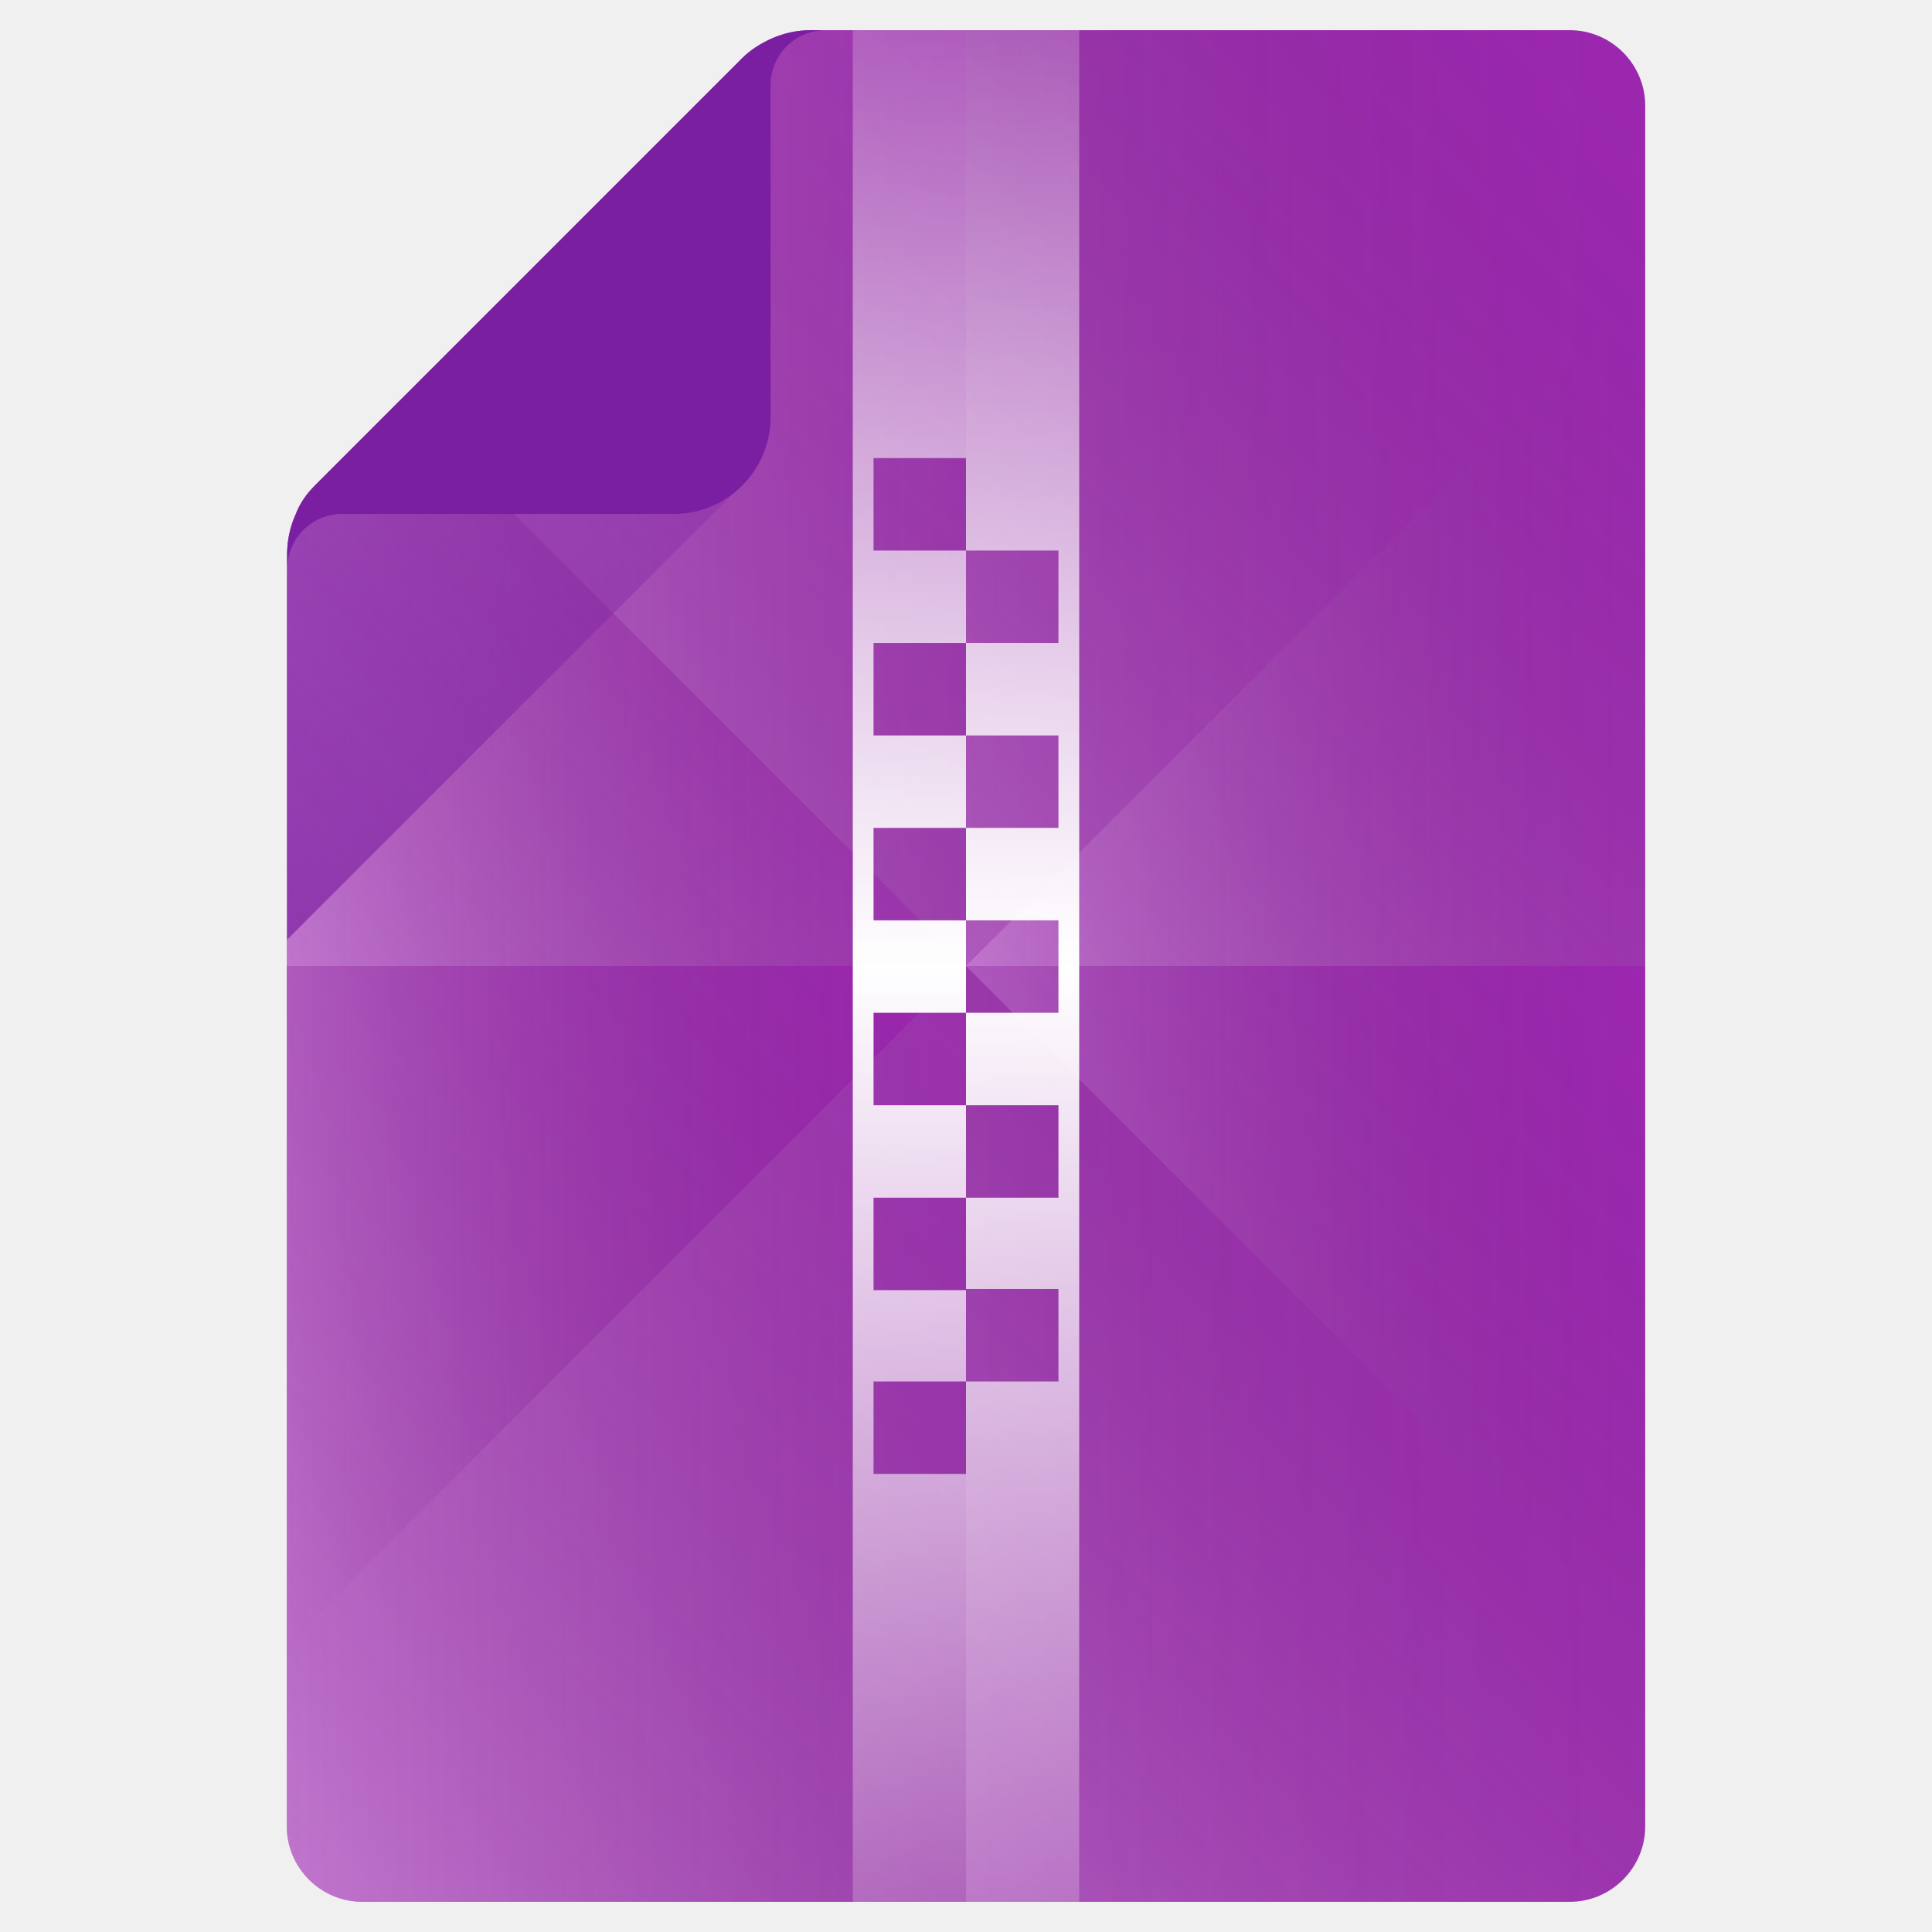
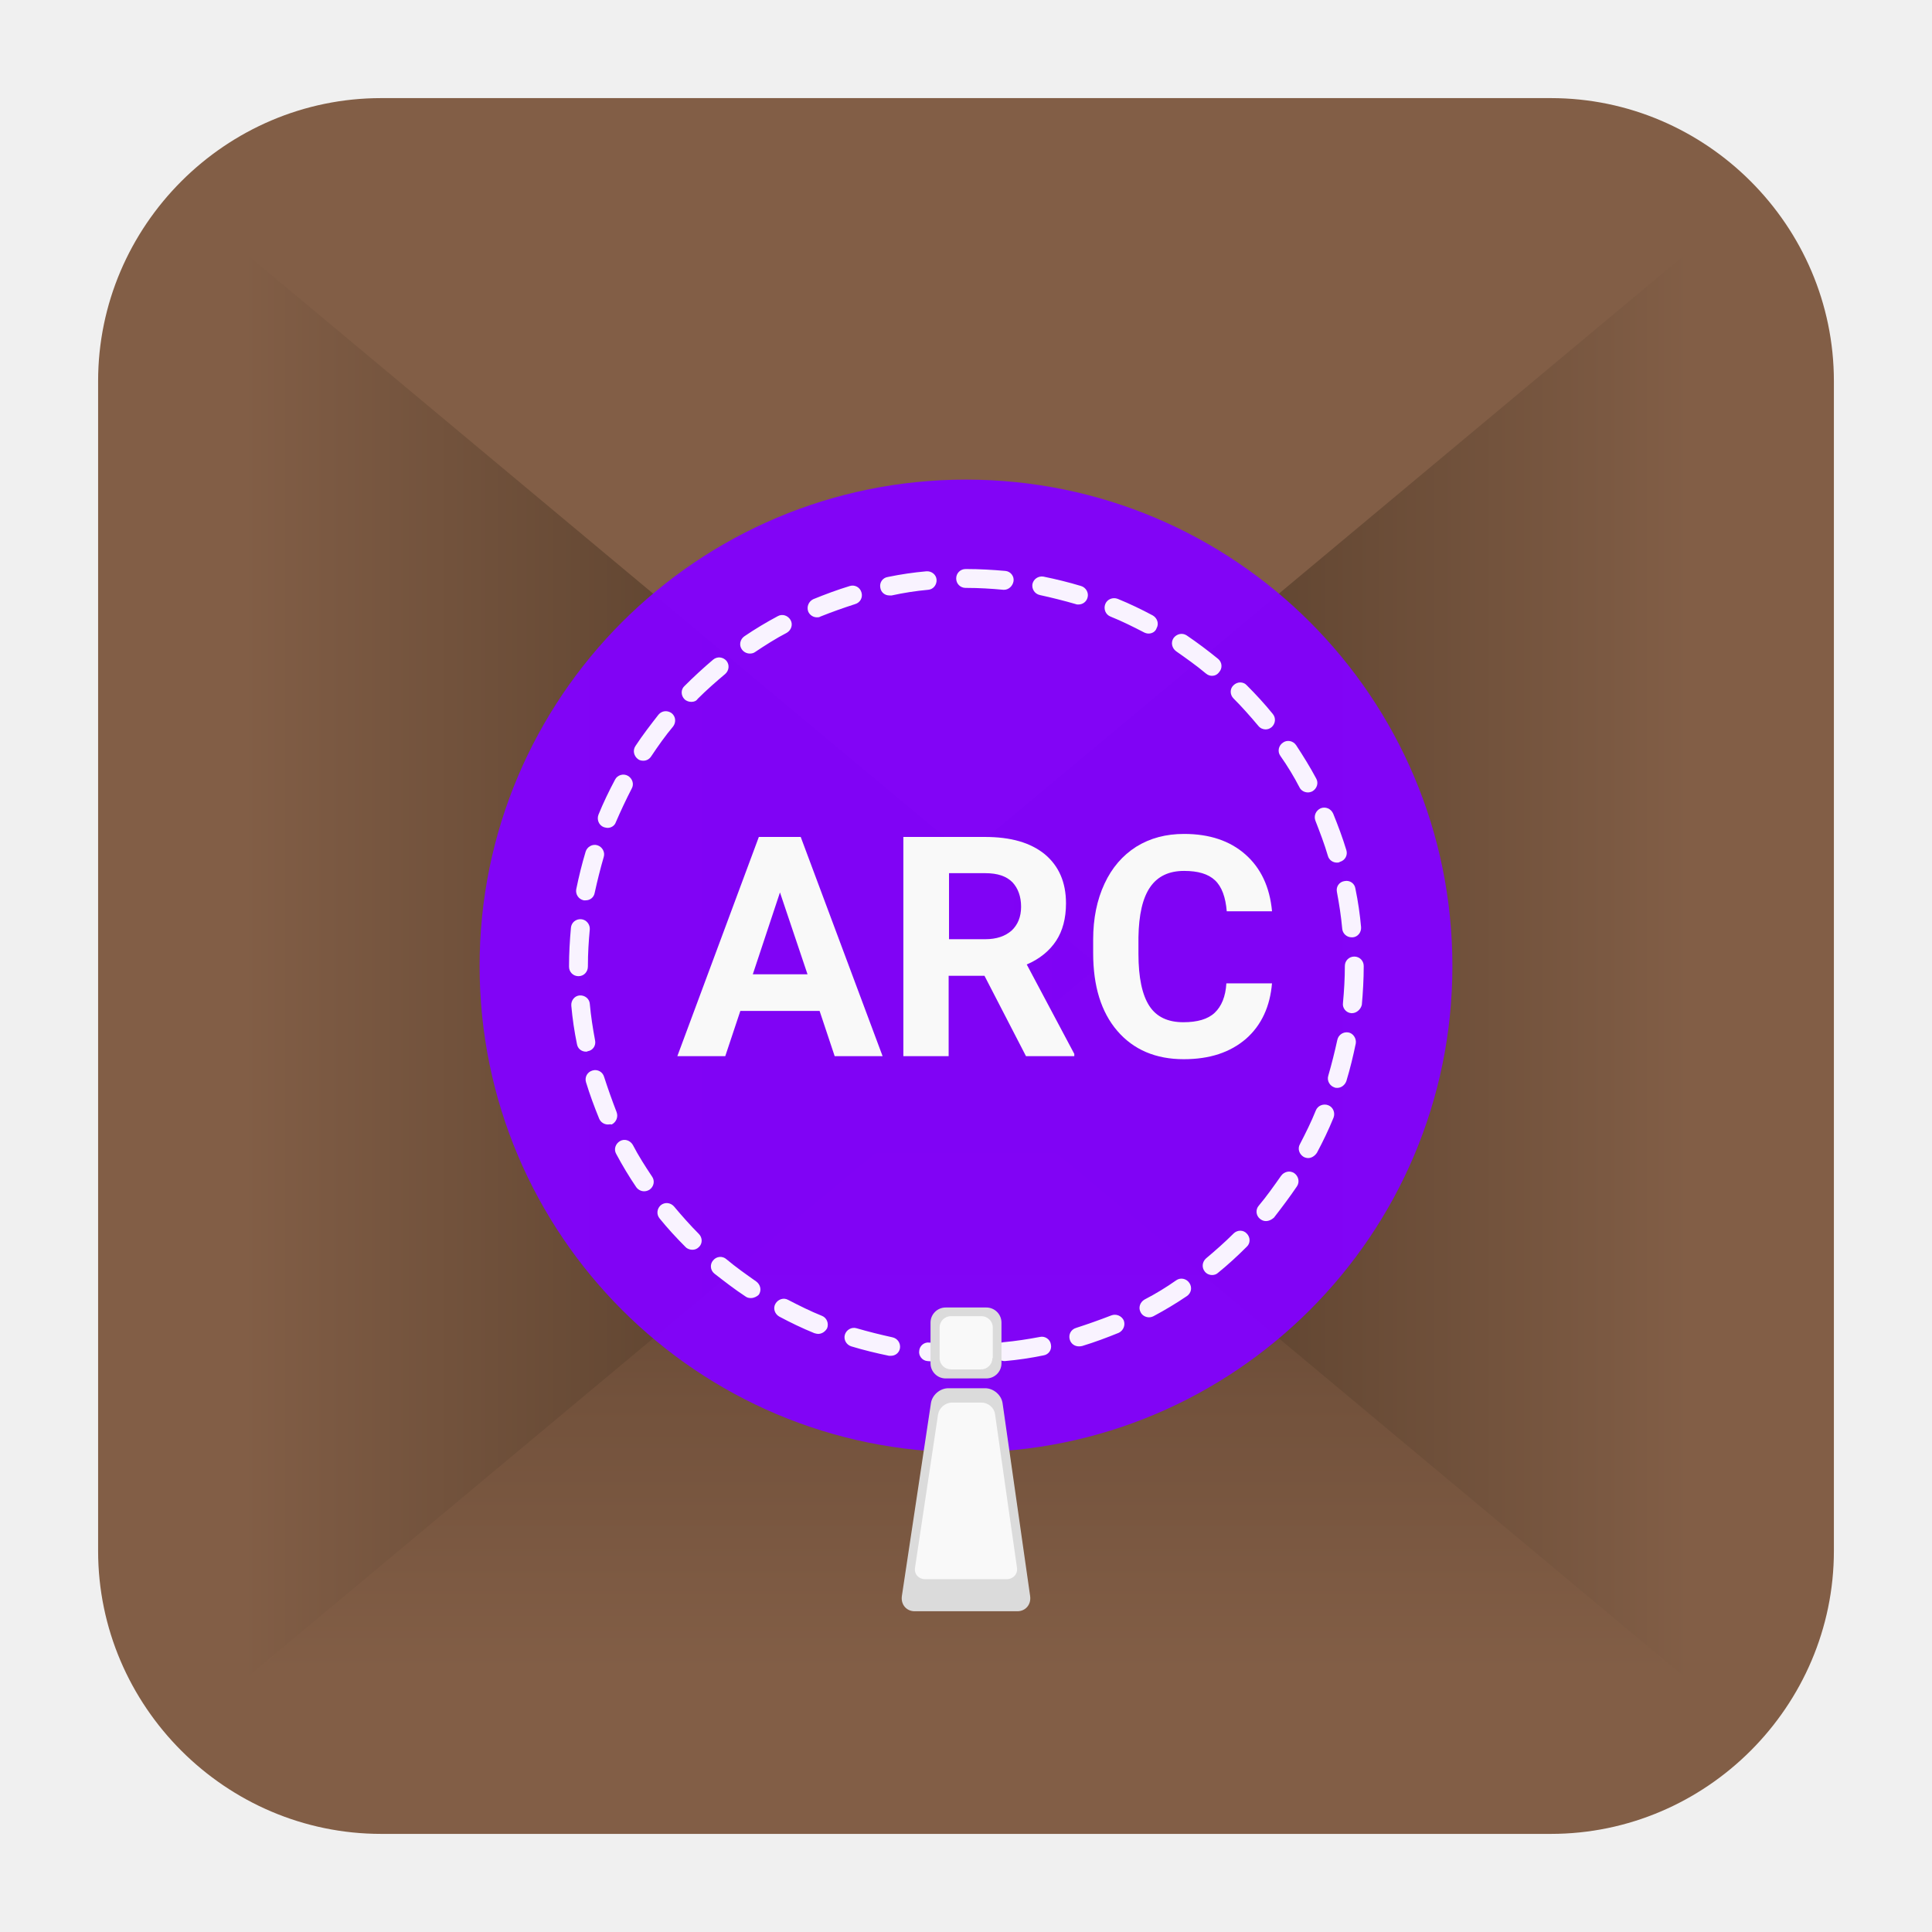
- <svg xmlns="http://www.w3.org/2000/svg" version="1.1" id="Layer_1" x="0px" y="0px" viewBox="0 0 512 512" enable-background="new 0 0 512 512" xml:space="preserve">
+ <svg xmlns="http://www.w3.org/2000/svg" version="1.1" id="Layer_2_1_" x="0px" y="0px" viewBox="0 0 512 512" style="enable-background:new 0 0 512 512;" xml:space="preserve">
+   <style type="text/css">
+ 	.st0{fill:#825E46;}
+ 	.st1{fill:url(#SVGID_1_);}
+ 	.st2{fill:url(#SVGID_2_);}
+ 	.st3{fill:url(#SVGID_3_);}
+ 	.st4{display:none;}
+ 	.st5{display:inline;opacity:0.95;enable-background:new    ;}
+ 	.st6{opacity:0.95;fill:#F45C08;enable-background:new    ;}
+ 	.st7{fill:#FFFFFF;}
+ 	.st8{display:inline;}
+ 	.st9{fill:#DBDBDB;}
+ 	.st10{fill:#F9F9F9;}
+ 	.st11{opacity:0.95;fill:#8200FF;enable-background:new    ;}
+ 	.st12{opacity:0.95;enable-background:new    ;}
+ </style>
+   <path class="st0" d="M411,486H101c-41.2,0-75-33.8-75-75V101c0-41.2,33.8-75,75-75h310c41.2,0,75,33.8,75,75v310  C486,452.2,452.2,486,411,486z" />
  <g>
-     <path fill="#9C27B0" d="M416,8H219h-4.1c-3.7,0-7.3,0.8-10.6,2.3c-2.8,1.3-5.4,2.9-7.6,5.1L83.5,128.6c-2.2,2.2-4,4.7-5.1,7.6   c-1.5,3.3-2.3,6.9-2.3,10.6l-0.1,5.7V484c0,11,9,20,20,20h320c11,0,20-9,20-20V28C436,17,427,8,416,8z" />
-     <g>
-       <linearGradient id="SVGID_1_" gradientUnits="userSpaceOnUse" x1="91.025" y1="271.025" x2="305.025" y2="57.025">
-         <stop offset="0" style="stop-color:#FFFFFF;stop-opacity:0.2" />
-         <stop offset="1" style="stop-color:#231F20;stop-opacity:0" />
-       </linearGradient>
-       <path fill="url(#SVGID_1_)" d="M256,256V8h-37h-4.1c-3.7,0-7.3,0.8-10.6,2.3c-2.8,1.3-5.4,2.9-7.6,5.1L83.5,128.6    c-2.2,2.2-4,4.7-5.1,7.6c-1.5,3.3-2.3,6.9-2.3,10.6l-0.1,5.7V256H256z" />
-       <linearGradient id="SVGID_2_" gradientUnits="userSpaceOnUse" x1="239" y1="239" x2="447.125" y2="30.875">
-         <stop offset="0" style="stop-color:#FFFFFF;stop-opacity:0.2" />
-         <stop offset="1" style="stop-color:#231F20;stop-opacity:0" />
-       </linearGradient>
-       <path fill="url(#SVGID_2_)" d="M416,8H256v248h180V28C436,17,427,8,416,8z" />
-       <linearGradient id="SVGID_3_" gradientUnits="userSpaceOnUse" x1="64.875" y1="481.125" x2="273" y2="273">
-         <stop offset="0" style="stop-color:#FFFFFF;stop-opacity:0.2" />
-         <stop offset="1" style="stop-color:#231F20;stop-opacity:0" />
-       </linearGradient>
-       <path fill="url(#SVGID_3_)" d="M76,484c0,11,9,20,20,20h160V256H76V484z" />
-       <linearGradient id="SVGID_4_" gradientUnits="userSpaceOnUse" x1="236.062" y1="484.062" x2="450.062" y2="270.062">
-         <stop offset="0" style="stop-color:#FFFFFF;stop-opacity:0.2" />
-         <stop offset="1" style="stop-color:#231F20;stop-opacity:0" />
-       </linearGradient>
-       <path fill="url(#SVGID_4_)" d="M256,256v248h160c11,0,20-9,20-20V256H256z" />
+     <linearGradient id="SVGID_1_" gradientUnits="userSpaceOnUse" x1="256" y1="68.986" x2="256" y2="284.728" gradientTransform="matrix(1 0 0 -1 0 512)">
+       <stop offset="0" style="stop-color:#825E46" />
+       <stop offset="0.329" style="stop-color:#73523C" />
+       <stop offset="0.962" style="stop-color:#4B3423" />
+       <stop offset="1" style="stop-color:#483221" />
+     </linearGradient>
+     <polygon class="st1" points="68.9,443 256,227.3 443.1,443  " />
+     <linearGradient id="SVGID_2_" gradientUnits="userSpaceOnUse" x1="220.708" y1="256" x2="447.57" y2="256" gradientTransform="matrix(1 0 0 -1 0 512)">
+       <stop offset="0" style="stop-color:#483221" />
+       <stop offset="0.312" style="stop-color:#563D2A" />
+       <stop offset="0.902" style="stop-color:#7B5942" />
+       <stop offset="1" style="stop-color:#825E46" />
+     </linearGradient>
+     <polygon class="st2" points="447.6,445.4 220.7,256 447.6,66.6  " />
+     <linearGradient id="SVGID_3_" gradientUnits="userSpaceOnUse" x1="64.43" y1="256" x2="291.292" y2="256" gradientTransform="matrix(1 0 0 -1 0 512)">
+       <stop offset="0" style="stop-color:#825E46" />
+       <stop offset="9.840000e-02" style="stop-color:#7B5942" />
+       <stop offset="0.688" style="stop-color:#563D2A" />
+       <stop offset="1" style="stop-color:#483221" />
+     </linearGradient>
+     <polygon class="st3" points="64.4,445.4 291.3,256 64.4,66.6  " />
+   </g>
+   <g class="st4">
+     <g class="st5">
+       <circle class="st6" cx="256" cy="250.1" r="129.8" />
+       <path class="st7" d="M253.2,353C253.2,353,253.2,353,253.2,353c-3.4,0-6.8-0.1-10.1-0.3c-1.4-0.1-2.5-1.2-2.4-2.6    c0.1-1.4,1.2-2.5,2.6-2.4c3.3,0.1,6.6,0.2,9.9,0.3c1.4,0,2.5,1.2,2.5,2.6C255.8,351.9,254.6,353,253.2,353z M265.2,352.9    c-1.4,0-2.5-1.1-2.5-2.5c0-1.4,1.1-2.6,2.5-2.6c3.3-0.1,6.6-0.3,9.9-0.5c1.4-0.1,2.6,1,2.7,2.4c0.1,1.4-1,2.6-2.4,2.7    C272.1,352.6,268.7,352.7,265.2,352.9C265.3,352.9,265.3,352.9,265.2,352.9z M231.3,351.9c-0.1,0-0.2,0-0.2,0    c-3.4-0.3-6.8-0.7-10-1.1c-1.4-0.2-2.4-1.5-2.2-2.9s1.5-2.4,2.9-2.2c3.2,0.4,6.5,0.8,9.8,1.1c1.4,0.1,2.4,1.4,2.3,2.8    C233.7,350.9,232.6,351.9,231.3,351.9z M287.2,351.2c-1.3,0-2.4-0.9-2.5-2.2c-0.2-1.4,0.8-2.7,2.2-2.8c3.3-0.4,6.6-0.9,9.8-1.4    c1.4-0.2,2.7,0.7,2.9,2.1c0.2,1.4-0.7,2.7-2.1,2.9c-3.2,0.5-6.6,1-10,1.4C287.4,351.2,287.3,351.2,287.2,351.2z M209.5,348.8    c-0.2,0-0.3,0-0.5,0c-3.5-0.7-6.8-1.5-9.9-2.3c-1.4-0.4-2.1-1.8-1.8-3.1c0.4-1.4,1.8-2.1,3.1-1.8c3,0.8,6.2,1.6,9.6,2.3    c1.4,0.3,2.3,1.6,2,3C211.8,348,210.7,348.8,209.5,348.8z M308.8,347.4c-1.1,0-2.2-0.8-2.5-1.9c-0.3-1.4,0.5-2.7,1.9-3.1    c3.3-0.8,6.5-1.7,9.4-2.7c1.3-0.5,2.8,0.3,3.2,1.6s-0.3,2.8-1.6,3.2c-3,1-6.3,2-9.8,2.8C309.2,347.4,309,347.4,308.8,347.4z     M188.4,342.7c-0.3,0-0.7-0.1-1-0.2c-3.5-1.5-6.7-3.1-9.3-4.8c-1.2-0.8-1.5-2.3-0.7-3.5c0.8-1.2,2.3-1.5,3.5-0.7    c2.4,1.5,5.2,3,8.5,4.3c1.3,0.5,1.9,2,1.4,3.3C190.4,342.1,189.4,342.7,188.4,342.7z M329.4,339.9c-0.9,0-1.8-0.5-2.2-1.3    c-0.7-1.2-0.2-2.8,1-3.4c3.1-1.7,5.6-3.5,7.5-5.4c1-1,2.6-1,3.6,0s1,2.6,0,3.6c-2.2,2.2-5.1,4.3-8.7,6.2    C330.2,339.8,329.8,339.9,329.4,339.9z M171,329.8c-0.8,0-1.6-0.4-2.1-1.1c-1.8-2.6-3.4-5.7-5-9.2c-0.6-1.3,0-2.8,1.3-3.3    c1.3-0.5,2.8,0,3.3,1.3c1.4,3.2,2.9,6,4.5,8.4c0.8,1.2,0.5,2.7-0.7,3.5C172,329.7,171.5,329.8,171,329.8z M344.2,324.3    c-0.4,0-0.8-0.1-1.1-0.3c-1.3-0.6-1.8-2.1-1.1-3.4c1.3-2.6,2.5-5.6,3.7-8.9c0.5-1.3,1.9-2,3.2-1.6c1.3,0.5,2,1.9,1.6,3.2    c-1.2,3.5-2.5,6.7-3.9,9.6C346,323.8,345.1,324.3,344.2,324.3z M162.4,309.7c-1.1,0-2.1-0.7-2.4-1.8c-0.9-3.1-1.7-6.4-2.4-9.9    c-0.3-1.4,0.6-2.7,2-3c1.4-0.3,2.7,0.6,3,2c0.7,3.4,1.5,6.6,2.3,9.5c0.4,1.3-0.4,2.7-1.8,3.1C162.8,309.7,162.6,309.7,162.4,309.7    z M351.2,303.5c-0.2,0-0.4,0-0.6-0.1c-1.4-0.3-2.2-1.7-1.9-3c0.7-3,1.4-6.3,1.9-9.7c0.2-1.4,1.5-2.3,2.9-2.1    c1.4,0.2,2.3,1.5,2.1,2.9c-0.6,3.5-1.3,6.8-2,9.9C353.4,302.7,352.4,303.5,351.2,303.5z M158,288.2c-1.2,0-2.3-0.9-2.5-2.2    c-0.5-3.2-0.9-6.6-1.2-10c-0.1-1.4,0.9-2.6,2.3-2.8c1.4-0.1,2.6,0.9,2.8,2.3c0.3,3.3,0.7,6.7,1.2,9.8c0.2,1.4-0.8,2.7-2.2,2.9    C158.2,288.2,158.1,288.2,158,288.2z M354.8,281.9c-0.1,0-0.2,0-0.3,0c-1.4-0.2-2.4-1.4-2.2-2.8c0.4-3.2,0.7-6.5,0.9-9.9    c0.1-1.4,1.3-2.5,2.7-2.4c1.4,0.1,2.5,1.3,2.4,2.7c-0.2,3.4-0.5,6.8-0.9,10.1C357.2,280.9,356.1,281.9,354.8,281.9z M155.9,266.3    c-1.3,0-2.5-1.1-2.5-2.4c-0.2-3.3-0.3-6.7-0.3-10.1c0-1.4,1.1-2.6,2.5-2.6c0,0,0,0,0,0c1.4,0,2.5,1.1,2.5,2.5    c0,3.3,0.1,6.6,0.3,9.9c0.1,1.4-1,2.6-2.4,2.7C156,266.3,156,266.3,155.9,266.3z M356.3,259.9    C356.3,259.9,356.2,259.9,356.3,259.9c-1.5,0-2.6-1.2-2.5-2.6c0.1-2.4,0.1-4.8,0.1-7.2c0-0.9,0-1.8,0-2.7c0-1.4,1.1-2.5,2.5-2.6    c0,0,0,0,0,0c1.4,0,2.5,1.1,2.5,2.5c0,0.9,0,1.8,0,2.7c0,2.4,0,4.9-0.1,7.4C358.8,258.8,357.7,259.9,356.3,259.9z M155.7,244.3    C155.7,244.3,155.7,244.3,155.7,244.3c-1.5,0-2.6-1.2-2.5-2.6c0.1-3.4,0.3-6.8,0.5-10.1c0.1-1.4,1.3-2.5,2.7-2.4    c1.4,0.1,2.5,1.3,2.4,2.7c-0.2,3.2-0.4,6.6-0.5,9.9C158.2,243.3,157.1,244.3,155.7,244.3z M356,237.9c-1.3,0-2.5-1-2.5-2.4    c-0.2-3.3-0.4-6.7-0.7-9.9c-0.1-1.4,0.9-2.6,2.3-2.8c1.4-0.1,2.6,0.9,2.8,2.3c0.3,3.3,0.5,6.7,0.7,10.1c0.1,1.4-1,2.6-2.4,2.7    C356.1,237.9,356,237.9,356,237.9z M157.3,222.4c-0.1,0-0.2,0-0.3,0c-1.4-0.2-2.4-1.4-2.2-2.8c0.4-3.4,0.9-6.8,1.4-10    c0.2-1.4,1.5-2.3,2.9-2.1c1.4,0.2,2.3,1.5,2.1,2.9c-0.5,3.1-1,6.4-1.4,9.8C159.7,221.5,158.6,222.4,157.3,222.4z M353.9,216.1    c-1.2,0-2.3-0.9-2.5-2.2c-0.5-3.4-1.1-6.6-1.7-9.7c-0.3-1.4,0.6-2.7,2-3c1.4-0.3,2.7,0.6,3,2c0.6,3.2,1.2,6.5,1.7,10    c0.2,1.4-0.8,2.7-2.1,2.9C354.1,216.1,354,216.1,353.9,216.1z M161,200.8c-0.2,0-0.4,0-0.6-0.1c-1.4-0.3-2.2-1.7-1.9-3.1    c0.8-3.5,1.8-6.8,2.8-9.8c0.4-1.3,1.9-2.1,3.2-1.6c1.3,0.4,2.1,1.9,1.6,3.2c-1,2.9-1.8,6.1-2.6,9.4    C163.2,200,162.2,200.8,161,200.8z M349.4,194.6c-1.1,0-2.1-0.7-2.4-1.8c-1-3.3-2-6.4-3.2-9.2c-0.5-1.3,0.1-2.8,1.4-3.3    c1.3-0.5,2.8,0.1,3.3,1.4c1.2,2.9,2.3,6.2,3.4,9.7c0.4,1.3-0.4,2.8-1.7,3.1C349.8,194.5,349.6,194.6,349.4,194.6z M168.3,180.1    c-0.4,0-0.8-0.1-1.2-0.3c-1.2-0.6-1.7-2.2-1.1-3.4c1.8-3.5,3.8-6.5,6-8.8c1-1,2.6-1.1,3.6-0.1c1,1,1.1,2.6,0.1,3.6    c-1.8,2-3.6,4.6-5.2,7.7C170.1,179.6,169.2,180.1,168.3,180.1z M340.4,174.6c-0.8,0-1.6-0.4-2.1-1c-0.9-1.2-1.8-2.3-2.7-3.2    c-1.1-1.1-2.4-2.1-3.8-3.1c-1.2-0.8-1.4-2.4-0.7-3.5c0.8-1.2,2.4-1.4,3.5-0.7c1.7,1.2,3.3,2.4,4.6,3.7c1.1,1.1,2.2,2.4,3.2,3.8    c0.8,1.1,0.6,2.7-0.6,3.5C341.5,174.4,340.9,174.6,340.4,174.6z M183.5,164.8c-0.9,0-1.8-0.5-2.3-1.4c-0.6-1.2-0.2-2.8,1.1-3.4    c2.8-1.4,6-2.8,9.5-4c1.3-0.5,2.8,0.2,3.2,1.6c0.5,1.3-0.2,2.8-1.6,3.2c-3.3,1.2-6.3,2.4-8.9,3.8    C184.3,164.7,183.9,164.8,183.5,164.8z M322.7,162.2c-0.3,0-0.6-0.1-0.9-0.2c-2.8-1.1-5.9-2.2-9.2-3.1c-1.3-0.4-2.1-1.8-1.7-3.1    c0.4-1.3,1.8-2.1,3.1-1.7c3.5,1,6.8,2.1,9.7,3.3c1.3,0.5,1.9,2,1.4,3.3C324.6,161.6,323.7,162.2,322.7,162.2z M204.2,157.6    c-1.1,0-2.2-0.8-2.5-1.9c-0.3-1.4,0.5-2.7,1.9-3.1c3.1-0.7,6.5-1.4,9.9-2c1.4-0.2,2.7,0.7,2.9,2.1c0.2,1.4-0.7,2.7-2.1,2.9    c-3.4,0.6-6.6,1.2-9.6,2C204.6,157.6,204.4,157.6,204.2,157.6z M301.5,156.3c-0.2,0-0.3,0-0.5,0c-3.1-0.6-6.4-1.1-9.7-1.6    c-1.4-0.2-2.4-1.5-2.2-2.9c0.2-1.4,1.5-2.3,2.9-2.2c3.4,0.5,6.8,1,10,1.7c1.4,0.3,2.3,1.6,2,3    C303.8,155.4,302.7,156.3,301.5,156.3z M225.9,153.9c-1.3,0-2.4-1-2.5-2.2c-0.2-1.4,0.8-2.6,2.2-2.8c3.3-0.4,6.7-0.7,10.1-0.9    c1.4-0.1,2.6,0.9,2.7,2.3s-0.9,2.6-2.3,2.7c-3.3,0.2-6.6,0.6-9.8,0.9C226.1,153.9,226,153.9,225.9,153.9z M279.8,153.3    c-0.1,0-0.1,0-0.2,0c-3.2-0.3-6.6-0.5-9.9-0.7c-1.4-0.1-2.5-1.3-2.4-2.7s1.3-2.5,2.7-2.4c3.4,0.2,6.8,0.4,10.1,0.7    c1.4,0.1,2.4,1.4,2.3,2.7C282.2,152.3,281.1,153.3,279.8,153.3z M247.8,152.4c-1.4,0-2.5-1.1-2.5-2.5c0-1.4,1.1-2.6,2.5-2.6    c3.3-0.1,6.7-0.1,10.1-0.1c1.4,0,2.5,1.1,2.5,2.6c0,1.4-1.1,2.5-2.5,2.5c0,0,0,0,0,0C254.5,152.2,251.1,152.3,247.8,152.4    C247.8,152.4,247.8,152.4,247.8,152.4z" />
    </g>
-     <g>
-       <linearGradient id="SVGID_5_" gradientUnits="userSpaceOnUse" x1="76" y1="271.025" x2="256" y2="271.025">
-         <stop offset="0" style="stop-color:#FFFFFF;stop-opacity:0.2" />
-         <stop offset="1" style="stop-color:#231F20;stop-opacity:0" />
-       </linearGradient>
-       <path fill="url(#SVGID_5_)" d="M256,256L106,106l-22.5,22.5c-2.2,2.2-4,4.7-5.1,7.6c-1.5,3.3-2.3,6.9-2.3,10.6l-0.1,5.7V436    L256,256z" />
-       <linearGradient id="SVGID_6_" gradientUnits="userSpaceOnUse" x1="106.05" y1="132" x2="436" y2="132">
-         <stop offset="0" style="stop-color:#FFFFFF;stop-opacity:0.2" />
-         <stop offset="1" style="stop-color:#231F20;stop-opacity:0" />
-       </linearGradient>
-       <path fill="url(#SVGID_6_)" d="M256,256L436,76V28c0-11-9-20-20-20H219h-4.1c-3.7,0-7.3,0.8-10.6,2.3c-2.8,1.3-5.4,2.9-7.6,5.1    L106,106L256,256z" />
-       <linearGradient id="SVGID_7_" gradientUnits="userSpaceOnUse" x1="76" y1="380" x2="436" y2="380">
-         <stop offset="0" style="stop-color:#FFFFFF;stop-opacity:0.2" />
-         <stop offset="1" style="stop-color:#231F20;stop-opacity:0" />
-       </linearGradient>
-       <path fill="url(#SVGID_7_)" d="M436,484v-48L256,256L76,436v48c0,11,9,20,20,20h320C427,504,436,495,436,484z" />
-       <linearGradient id="SVGID_8_" gradientUnits="userSpaceOnUse" x1="256" y1="256" x2="436" y2="256">
-         <stop offset="0" style="stop-color:#FFFFFF;stop-opacity:0.2" />
-         <stop offset="1" style="stop-color:#231F20;stop-opacity:0" />
-       </linearGradient>
-       <polygon fill="url(#SVGID_8_)" points="436,436 436,76 256,256   " />
-     </g>
-     <linearGradient id="SVGID_9_" gradientUnits="userSpaceOnUse" x1="95.8" y1="-70.4" x2="462.7" y2="-437.3" gradientTransform="matrix(0.5 0 0 0.5 0 256)">
-       <stop offset="0" style="stop-color:#7B1FA2" />
-       <stop offset="1" style="stop-color:#7B1FA2;stop-opacity:0" />
-     </linearGradient>
-     <path opacity="0.7" fill="url(#SVGID_9_)" enable-background="new    " d="M196.7,15.6L83.5,128.8c-2.2,2.2-4,4.7-5.1,7.6   c-1.5,3.3-2.3,6.9-2.3,10.6v102l120.6-120.6c4.9-4.9,7.6-11.3,7.6-18.1v-100C201.5,11.6,198.9,13.4,196.7,15.6z" />
-     <path fill="#7B1FA2" d="M214.9,8c-3.7,0-7.3,0.8-10.6,2.3c-2.8,1.3-5.4,2.9-7.6,5.1L83.5,128.6c-2.2,2.2-4,4.7-5.1,7.6   c-1.5,3.3-2.3,6.9-2.3,10.6v4.1c0-8.2,6.5-14.7,14.7-14.7h87.8c14.1,0,25.6-11.5,25.6-25.6V22.7c0-8.2,6.5-14.7,14.7-14.7H214.9z" />
-   </g>
-   <g display="none">
-     <rect x="231.5" y="107.4" display="inline" fill="#FFFFFF" width="24.5" height="24.5" />
-     <rect x="231.5" y="156.4" display="inline" fill="#FFFFFF" width="24.5" height="24.5" />
-     <rect x="231.5" y="205.4" display="inline" fill="#FFFFFF" width="24.5" height="24.5" />
-     <rect x="231.5" y="254.4" display="inline" fill="#FFFFFF" width="24.5" height="24.5" />
-     <g display="inline">
-       <rect x="256" y="131.9" fill="#FFFFFF" width="24.5" height="24.5" />
-       <rect x="256" y="180.9" fill="#FFFFFF" width="24.5" height="24.5" />
-       <rect x="256" y="229.9" fill="#FFFFFF" width="24.5" height="24.5" />
-       <rect x="256" y="278.9" fill="#FFFFFF" width="24.5" height="24.5" />
-     </g>
-     <rect x="231.5" y="303.4" display="inline" fill="#FFFFFF" width="24.5" height="24.5" />
-     <rect x="256" y="327.6" display="inline" fill="#FFFFFF" width="24.5" height="24.5" />
-     <rect x="231.5" y="352.1" display="inline" fill="#FFFFFF" width="24.5" height="24.5" />
-   </g>
-   <rect x="226" y="8" display="none" fill="#FFFFFF" width="60" height="496" />
-   <linearGradient id="SVGID_10_" gradientUnits="userSpaceOnUse" x1="256" y1="504" x2="256" y2="8">
-     <stop offset="0" style="stop-color:#FFFFFF;stop-opacity:0.2" />
-     <stop offset="0.5" style="stop-color:#FFFFFF" />
-     <stop offset="1" style="stop-color:#FFFFFF;stop-opacity:0.2" />
-   </linearGradient>
-   <path fill="url(#SVGID_10_)" d="M226,8v496h60V8H226z M280.5,170.4H256v24.5h24.5v24.5H256v24.5h24.5v24.5H256v24.5h24.5v24.5H256  v24.2h24.5v24.5H256v24.5h-24.5v-24.5H256v-24.2h-24.5v-24.5H256v-24.5h-24.5v-24.5H256v-24.5h-24.5v-24.5H256v-24.5h-24.5v-24.5  H256v-24.5h-24.5v-24.5H256v24.5h24.5V170.4z" />
-   <g id="g108" display="none">
-     <g id="g146" transform="translate(270.7294,111.5949)" display="inline">
-       <path id="path148" fill="#DBDBDB" d="M4,376.9c0.4,2.4-1.4,4.4-3.8,4.4h-29.8c-2.4,0-4.1-2-3.8-4.4l8.4-56.1    c0.4-2.4,2.6-4.4,5.1-4.4h10.8c2.4,0,4.7,1.9,5,4.4L4,376.9z" />
-     </g>
-     <g id="g150" transform="translate(264.1354,165.0223)" display="inline">
-       <path id="path152" fill="#DBDBDB" d="M2.2,255.7c0,2.4-2,4.4-4.4,4.4H-14c-2.4,0-4.4-2-4.4-4.4v-11.9c0-2.4,2-4.4,4.4-4.4h11.9    c2.4,0,4.4,2,4.4,4.4v11.9H2.2z" />
-     </g>
-     <g id="g154" transform="translate(262.0619,166.2135)" display="inline">
-       <path id="path156" fill="#F9F9F9" d="M1.7,253c0,1.8-1.4,3.2-3.2,3.2h-8.9c-1.8,0-3.2-1.4-3.2-3.2v-8.9c0-1.8,1.4-3.2,3.2-3.2h8.9    c1.8,0,3.2,1.4,3.2,3.2V253z" />
-     </g>
-     <g id="g158" transform="translate(267.7075,118.2056)" display="inline">
-       <path id="path160" fill="#F9F9F9" d="M3.2,361.9c0.3,1.9-1.1,3.5-3,3.5h-23.8c-1.9,0-3.2-1.5-2.9-3.5l6.6-44.6    c0.3-1.9,2.1-3.4,4-3.4h8.6c1.9,0,3.7,1.6,4,3.4L3.2,361.9z" />
+     <g class="st8">
+       <path class="st9" d="M273,417c0.3,2.2-1.2,4-3.4,4h-27.2c-2.2,0-3.7-1.8-3.4-4l7.7-51.1c0.3-2.2,2.4-4,4.6-4h9.8    c2.2,0,4.3,1.8,4.6,4L273,417z" />
+       <g>
+         <path class="st9" d="M265.4,355.3c0,2.2-1.8,4-4,4h-10.8c-2.2,0-4-1.8-4-4v-10.8c0-2.2,1.8-4,4-4h10.8c2.2,0,4,1.8,4,4V355.3z" />
+         <path class="st10" d="M263,353.9c0,1.6-1.3,3-3,3H252c-1.6,0-3-1.3-3-3v-8.1c0-1.6,1.3-3,3-3h8.1c1.6,0,3,1.3,3,3V353.9z" />
+       </g>
+       <path class="st10" d="M269.5,409.4c0.3,1.7-1,3.1-2.7,3.1h-21.6c-1.8,0-3-1.4-2.7-3.1l6.1-40.6c0.3-1.7,1.9-3.1,3.7-3.1h7.8    c1.8,0,3.4,1.4,3.6,3.1L269.5,409.4z" />
    </g>
  </g>
+   <circle class="st11" cx="256" cy="256" r="128.9" />
+   <g class="st12">
+     <g>
+       <path class="st7" d="M256.1,361.2H256c-3.4,0-6.8-0.2-10.2-0.5c-1.4-0.1-2.4-1.4-2.2-2.7c0.1-1.4,1.4-2.4,2.7-2.2    c3.2,0.3,6.5,0.5,9.7,0.5h0.1c1.4,0,2.5,1.1,2.5,2.5S257.5,361.2,256.1,361.2z M266.2,360.7c-1.3,0-2.4-1-2.5-2.3    c-0.1-1.4,0.9-2.6,2.2-2.7c3.3-0.3,6.5-0.8,9.7-1.4c1.3-0.3,2.7,0.6,2.9,2c0.3,1.4-0.6,2.7-2,2.9c-3.4,0.7-6.8,1.2-10.2,1.5    C266.3,360.7,266.3,360.7,266.2,360.7z M236.1,359.3c-0.2,0-0.3,0-0.5,0c-3.4-0.7-6.7-1.5-10-2.5c-1.3-0.4-2.1-1.8-1.7-3.1    c0.4-1.3,1.8-2.1,3.1-1.7c3.1,0.9,6.3,1.7,9.5,2.4c1.4,0.3,2.2,1.6,2,2.9C238.3,358.5,237.3,359.3,236.1,359.3z M285.9,356.8    c-1.1,0-2.1-0.7-2.4-1.8c-0.4-1.3,0.3-2.7,1.7-3.1c3.1-1,6.2-2.1,9.3-3.3c1.3-0.5,2.7,0.1,3.3,1.3c0.5,1.3-0.1,2.7-1.3,3.3    c-3.2,1.3-6.4,2.5-9.7,3.5C286.4,356.8,286.2,356.8,285.9,356.8z M216.8,353.5c-0.3,0-0.6-0.1-1-0.2c-3.2-1.3-6.3-2.8-9.3-4.4    c-1.2-0.7-1.7-2.2-1-3.4c0.7-1.2,2.2-1.7,3.4-1c2.9,1.5,5.9,3,8.9,4.2c1.3,0.5,1.9,2,1.4,3.3C218.7,352.9,217.8,353.5,216.8,353.5    z M304.5,349.1c-0.9,0-1.8-0.5-2.2-1.3c-0.7-1.2-0.2-2.7,1-3.4c2.9-1.5,5.7-3.2,8.4-5.1c1.1-0.8,2.7-0.5,3.5,0.7s0.5,2.7-0.7,3.5    c-2.8,1.9-5.8,3.7-8.8,5.3C305.3,349,304.9,349.1,304.5,349.1z M199,344c-0.5,0-1-0.1-1.4-0.4c-2.9-1.9-5.6-4-8.3-6.1    c-1.1-0.9-1.2-2.5-0.3-3.5c0.9-1.1,2.5-1.2,3.5-0.3c2.5,2.1,5.2,4,7.9,5.9c1.1,0.8,1.5,2.3,0.7,3.5C200.6,343.6,199.8,344,199,344    z M321.2,337.9c-0.7,0-1.4-0.3-1.9-0.9c-0.9-1.1-0.7-2.6,0.3-3.5c2.5-2.1,5-4.3,7.3-6.6c1-1,2.6-1,3.5,0c1,1,1,2.6,0,3.5    c-2.4,2.4-5,4.8-7.6,6.9C322.4,337.7,321.8,337.9,321.2,337.9z M183.5,331.2c-0.6,0-1.3-0.2-1.8-0.7c-2.4-2.4-4.8-5-6.9-7.6    c-0.9-1.1-0.7-2.6,0.3-3.5c1.1-0.9,2.6-0.7,3.5,0.3c2.1,2.5,4.3,5,6.6,7.3c1,1,1,2.6,0,3.5C184.7,331,184.1,331.2,183.5,331.2z     M335.5,323.6c-0.6,0-1.1-0.2-1.6-0.6c-1.1-0.9-1.2-2.5-0.3-3.5c2.1-2.5,4-5.2,5.9-7.9c0.8-1.1,2.3-1.5,3.5-0.7    c1.1,0.8,1.5,2.3,0.7,3.5c-1.9,2.8-4,5.6-6.1,8.3C336.9,323.3,336.2,323.6,335.5,323.6z M170.7,315.7c-0.8,0-1.6-0.4-2.1-1.1    c-1.9-2.8-3.7-5.8-5.3-8.8c-0.7-1.2-0.2-2.7,1-3.4c1.2-0.7,2.7-0.2,3.4,1c1.5,2.9,3.3,5.7,5.1,8.4c0.8,1.1,0.5,2.7-0.7,3.5    C171.6,315.6,171.1,315.7,170.7,315.7z M346.7,306.9c-0.4,0-0.8-0.1-1.2-0.3c-1.2-0.7-1.7-2.2-1-3.4c1.5-2.9,3-5.9,4.2-8.9    c0.5-1.3,2-1.9,3.3-1.4c1.3,0.5,1.9,2,1.4,3.3c-1.3,3.2-2.8,6.3-4.4,9.3C348.4,306.4,347.5,306.9,346.7,306.9z M161.1,298    c-1,0-1.9-0.6-2.3-1.5c-1.3-3.2-2.5-6.4-3.5-9.7c-0.4-1.3,0.3-2.7,1.7-3.1c1.3-0.4,2.7,0.3,3.1,1.7c1,3.1,2.1,6.2,3.3,9.3    c0.5,1.3-0.1,2.7-1.3,3.3C161.8,297.9,161.4,298,161.1,298z M354.4,288.3c-0.2,0-0.5,0-0.7-0.1c-1.3-0.4-2.1-1.8-1.7-3.1    c0.9-3.1,1.7-6.3,2.4-9.5c0.3-1.4,1.6-2.2,2.9-2s2.2,1.6,2,2.9c-0.7,3.4-1.5,6.7-2.5,10C356.4,287.6,355.4,288.3,354.4,288.3z     M155.3,278.7c-1.2,0-2.2-0.8-2.4-2c-0.7-3.4-1.2-6.8-1.5-10.2c-0.1-1.4,0.9-2.6,2.2-2.7c1.4-0.1,2.6,0.9,2.7,2.2    c0.3,3.3,0.8,6.5,1.4,9.7c0.3,1.4-0.6,2.7-2,2.9C155.6,278.7,155.4,278.7,155.3,278.7z M358.3,268.5c-0.1,0-0.2,0-0.2,0    c-1.4-0.1-2.4-1.4-2.2-2.7c0.3-3.2,0.5-6.5,0.5-9.8c0-1.4,1.1-2.5,2.5-2.5s2.5,1.1,2.5,2.5v0.1c0,3.4-0.2,6.9-0.5,10.2    C360.6,267.5,359.5,268.5,358.3,268.5z M153.3,258.7c-1.4,0-2.5-1.1-2.5-2.5V256c0-3.4,0.2-6.8,0.5-10.1c0.1-1.4,1.3-2.4,2.7-2.3    c1.4,0.1,2.4,1.4,2.3,2.7c-0.3,3.2-0.5,6.4-0.5,9.6v0.2C155.8,257.6,154.7,258.7,153.3,258.7z M358.2,248.4c-1.3,0-2.4-1-2.5-2.3    c-0.3-3.3-0.8-6.5-1.4-9.7c-0.3-1.4,0.6-2.7,2-2.9c1.4-0.3,2.7,0.6,2.9,2c0.7,3.4,1.2,6.8,1.5,10.2c0.1,1.4-0.9,2.6-2.2,2.7    C358.4,248.4,358.3,248.4,358.2,248.4z M155.2,238.6c-0.2,0-0.3,0-0.5,0c-1.4-0.3-2.2-1.6-2-2.9c0.7-3.4,1.5-6.7,2.5-10    c0.4-1.3,1.8-2.1,3.1-1.7c1.3,0.4,2.1,1.8,1.7,3.1c-0.9,3.1-1.7,6.3-2.4,9.5C157.4,237.8,156.4,238.6,155.2,238.6z M354.3,228.6    c-1.1,0-2.1-0.7-2.4-1.8c-0.9-3.1-2.1-6.2-3.3-9.3c-0.5-1.3,0.1-2.7,1.4-3.3c1.3-0.5,2.7,0.1,3.3,1.4c1.3,3.2,2.5,6.4,3.5,9.7    c0.4,1.3-0.3,2.7-1.7,3.1C354.8,228.6,354.6,228.6,354.3,228.6z M161,219.4c-0.3,0-0.6-0.1-1-0.2c-1.3-0.5-1.9-2-1.4-3.3    c1.3-3.2,2.8-6.3,4.4-9.3c0.6-1.2,2.2-1.7,3.4-1s1.7,2.2,1,3.4c-1.5,2.9-2.9,5.9-4.2,8.9C162.9,218.8,162,219.4,161,219.4z     M346.6,210c-0.9,0-1.8-0.5-2.2-1.3c-1.5-2.9-3.2-5.7-5.1-8.4c-0.8-1.1-0.5-2.7,0.7-3.5c1.1-0.8,2.7-0.5,3.5,0.7    c1.9,2.9,3.7,5.8,5.3,8.8c0.7,1.2,0.2,2.7-1,3.4C347.4,209.9,347,210,346.6,210z M170.5,201.6c-0.5,0-1-0.1-1.4-0.4    c-1.1-0.8-1.5-2.3-0.7-3.5c1.9-2.9,4-5.6,6.1-8.3c0.9-1.1,2.4-1.2,3.5-0.4c1.1,0.9,1.2,2.4,0.4,3.5c-2.1,2.5-4,5.2-5.8,7.9    C172.1,201.2,171.3,201.6,170.5,201.6z M335.4,193.3c-0.7,0-1.4-0.3-1.9-0.9c-2.1-2.5-4.3-5-6.6-7.3c-1-1-1-2.6,0-3.5    c1-1,2.6-1,3.5,0c2.4,2.4,4.8,5,6.9,7.6c0.9,1.1,0.7,2.6-0.3,3.5C336.5,193.1,336,193.3,335.4,193.3z M183.2,186    c-0.6,0-1.3-0.2-1.8-0.7c-1-1-1-2.6,0-3.5c2.4-2.4,5-4.8,7.6-7c1.1-0.9,2.6-0.7,3.5,0.3c0.9,1.1,0.7,2.6-0.3,3.5    c-2.5,2.1-5,4.3-7.3,6.6C184.5,185.8,183.9,186,183.2,186z M321.2,179.1c-0.6,0-1.1-0.2-1.6-0.6c-2.5-2.1-5.2-4-7.9-5.9    c-1.1-0.8-1.5-2.3-0.7-3.5c0.8-1.1,2.3-1.5,3.5-0.7c2.8,1.9,5.6,4,8.3,6.2c1.1,0.9,1.2,2.5,0.3,3.5    C322.6,178.8,321.9,179.1,321.2,179.1z M198.7,173.2c-0.8,0-1.6-0.4-2.1-1.1c-0.8-1.1-0.5-2.7,0.7-3.5c2.8-1.9,5.8-3.7,8.8-5.3    c1.2-0.7,2.7-0.2,3.4,1s0.2,2.7-1,3.4c-2.9,1.5-5.7,3.3-8.4,5.1C199.7,173.1,199.2,173.2,198.7,173.2z M304.4,167.9    c-0.4,0-0.8-0.1-1.2-0.3c-2.9-1.5-5.9-3-8.9-4.2c-1.3-0.5-1.9-2-1.4-3.3c0.5-1.3,2-1.9,3.3-1.4c3.2,1.3,6.3,2.8,9.3,4.4    c1.2,0.7,1.7,2.2,1,3.4C306.2,167.4,305.3,167.9,304.4,167.9z M216.5,163.6c-1,0-1.9-0.6-2.3-1.5c-0.5-1.3,0.1-2.7,1.3-3.3    c3.2-1.3,6.4-2.5,9.7-3.5c1.3-0.4,2.7,0.3,3.1,1.7c0.4,1.3-0.3,2.7-1.7,3.1c-3.1,1-6.2,2.1-9.2,3.3    C217.1,163.6,216.8,163.6,216.5,163.6z M285.8,160.2c-0.2,0-0.5,0-0.7-0.1c-3.1-0.9-6.3-1.7-9.5-2.4c-1.4-0.3-2.2-1.6-2-2.9    c0.3-1.4,1.6-2.2,2.9-2c3.4,0.7,6.7,1.5,10,2.5c1.3,0.4,2.1,1.8,1.7,3.1C287.9,159.5,286.9,160.2,285.8,160.2z M235.7,157.8    c-1.2,0-2.2-0.8-2.4-2c-0.3-1.4,0.6-2.7,2-2.9c3.4-0.7,6.8-1.2,10.2-1.5c1.4-0.1,2.6,0.9,2.7,2.2c0.1,1.4-0.9,2.6-2.2,2.7    c-3.3,0.3-6.5,0.8-9.7,1.5C236.1,157.8,235.9,157.8,235.7,157.8z M266.1,156.3c-0.1,0-0.2,0-0.2,0c-3.2-0.3-6.5-0.5-9.8-0.5    l-0.2,0c-1.4,0-2.5-1.1-2.5-2.5s1.1-2.5,2.5-2.5l0.2,0c3.5,0,6.9,0.2,10.3,0.5c1.4,0.1,2.4,1.4,2.2,2.7    C268.4,155.3,267.3,156.3,266.1,156.3z" />
+     </g>
+   </g>
+   <g>
+     <path class="st9" d="M273,423c0.3,2.2-1.2,4-3.4,4h-27.2c-2.2,0-3.7-1.8-3.4-4l7.7-51.1c0.3-2.2,2.4-4,4.6-4h9.8   c2.2,0,4.3,1.8,4.6,4L273,423z" />
+     <g>
+       <path class="st9" d="M265.4,361.3c0,2.2-1.8,4-4,4h-10.8c-2.2,0-4-1.8-4-4v-10.8c0-2.2,1.8-4,4-4h10.8c2.2,0,4,1.8,4,4V361.3z" />
+       <path class="st10" d="M263,359.9c0,1.6-1.3,3-3,3H252c-1.6,0-3-1.3-3-3v-8.1c0-1.6,1.3-3,3-3h8.1c1.6,0,3,1.3,3,3V359.9z" />
+     </g>
+     <path class="st10" d="M269.5,415.4c0.3,1.7-1,3.1-2.7,3.1h-21.6c-1.8,0-3-1.4-2.7-3.1l6.1-40.6c0.3-1.7,1.9-3.1,3.7-3.1h7.8   c1.8,0,3.4,1.4,3.6,3.1L269.5,415.4z" />
+   </g>
+   <g>
+     <path class="st10" d="M217.2,267.9h-21l-4,12h-12.7l21.6-58.1h11.1l21.7,58.1h-12.7L217.2,267.9z M199.5,258.2H214l-7.3-21.7   L199.5,258.2z" />
+     <path class="st10" d="M260.9,258.6h-9.5v21.3h-12v-58.1H261c6.9,0,12.1,1.5,15.9,4.6c3.7,3.1,5.6,7.4,5.6,13c0,4-0.9,7.3-2.6,9.9   c-1.7,2.6-4.3,4.8-7.8,6.3l12.6,23.7v0.6h-12.8L260.9,258.6z M251.4,248.9h9.7c3,0,5.3-0.8,7-2.3c1.6-1.5,2.5-3.6,2.5-6.3   c0-2.7-0.8-4.9-2.3-6.5c-1.6-1.6-3.9-2.4-7.2-2.4h-9.6V248.9z" />
+     <path class="st10" d="M337.1,260.5c-0.5,6.2-2.8,11.2-6.9,14.8c-4.2,3.6-9.6,5.4-16.5,5.4c-7.4,0-13.3-2.5-17.6-7.5   c-4.3-5-6.4-11.9-6.4-20.6V249c0-5.6,1-10.5,3-14.8c2-4.3,4.8-7.5,8.4-9.8c3.7-2.3,7.9-3.4,12.7-3.4c6.7,0,12.1,1.8,16.2,5.4   c4.1,3.6,6.5,8.6,7.1,15.1h-12c-0.3-3.7-1.3-6.5-3.1-8.2c-1.8-1.7-4.5-2.5-8.2-2.5c-4,0-7,1.4-9,4.3c-2,2.9-3,7.3-3.1,13.3v4.4   c0,6.3,1,10.9,2.9,13.8c1.9,2.9,4.9,4.3,9,4.3c3.7,0,6.5-0.8,8.3-2.5c1.8-1.7,2.9-4.3,3.1-7.8H337.1z" />
+   </g>
</svg>
